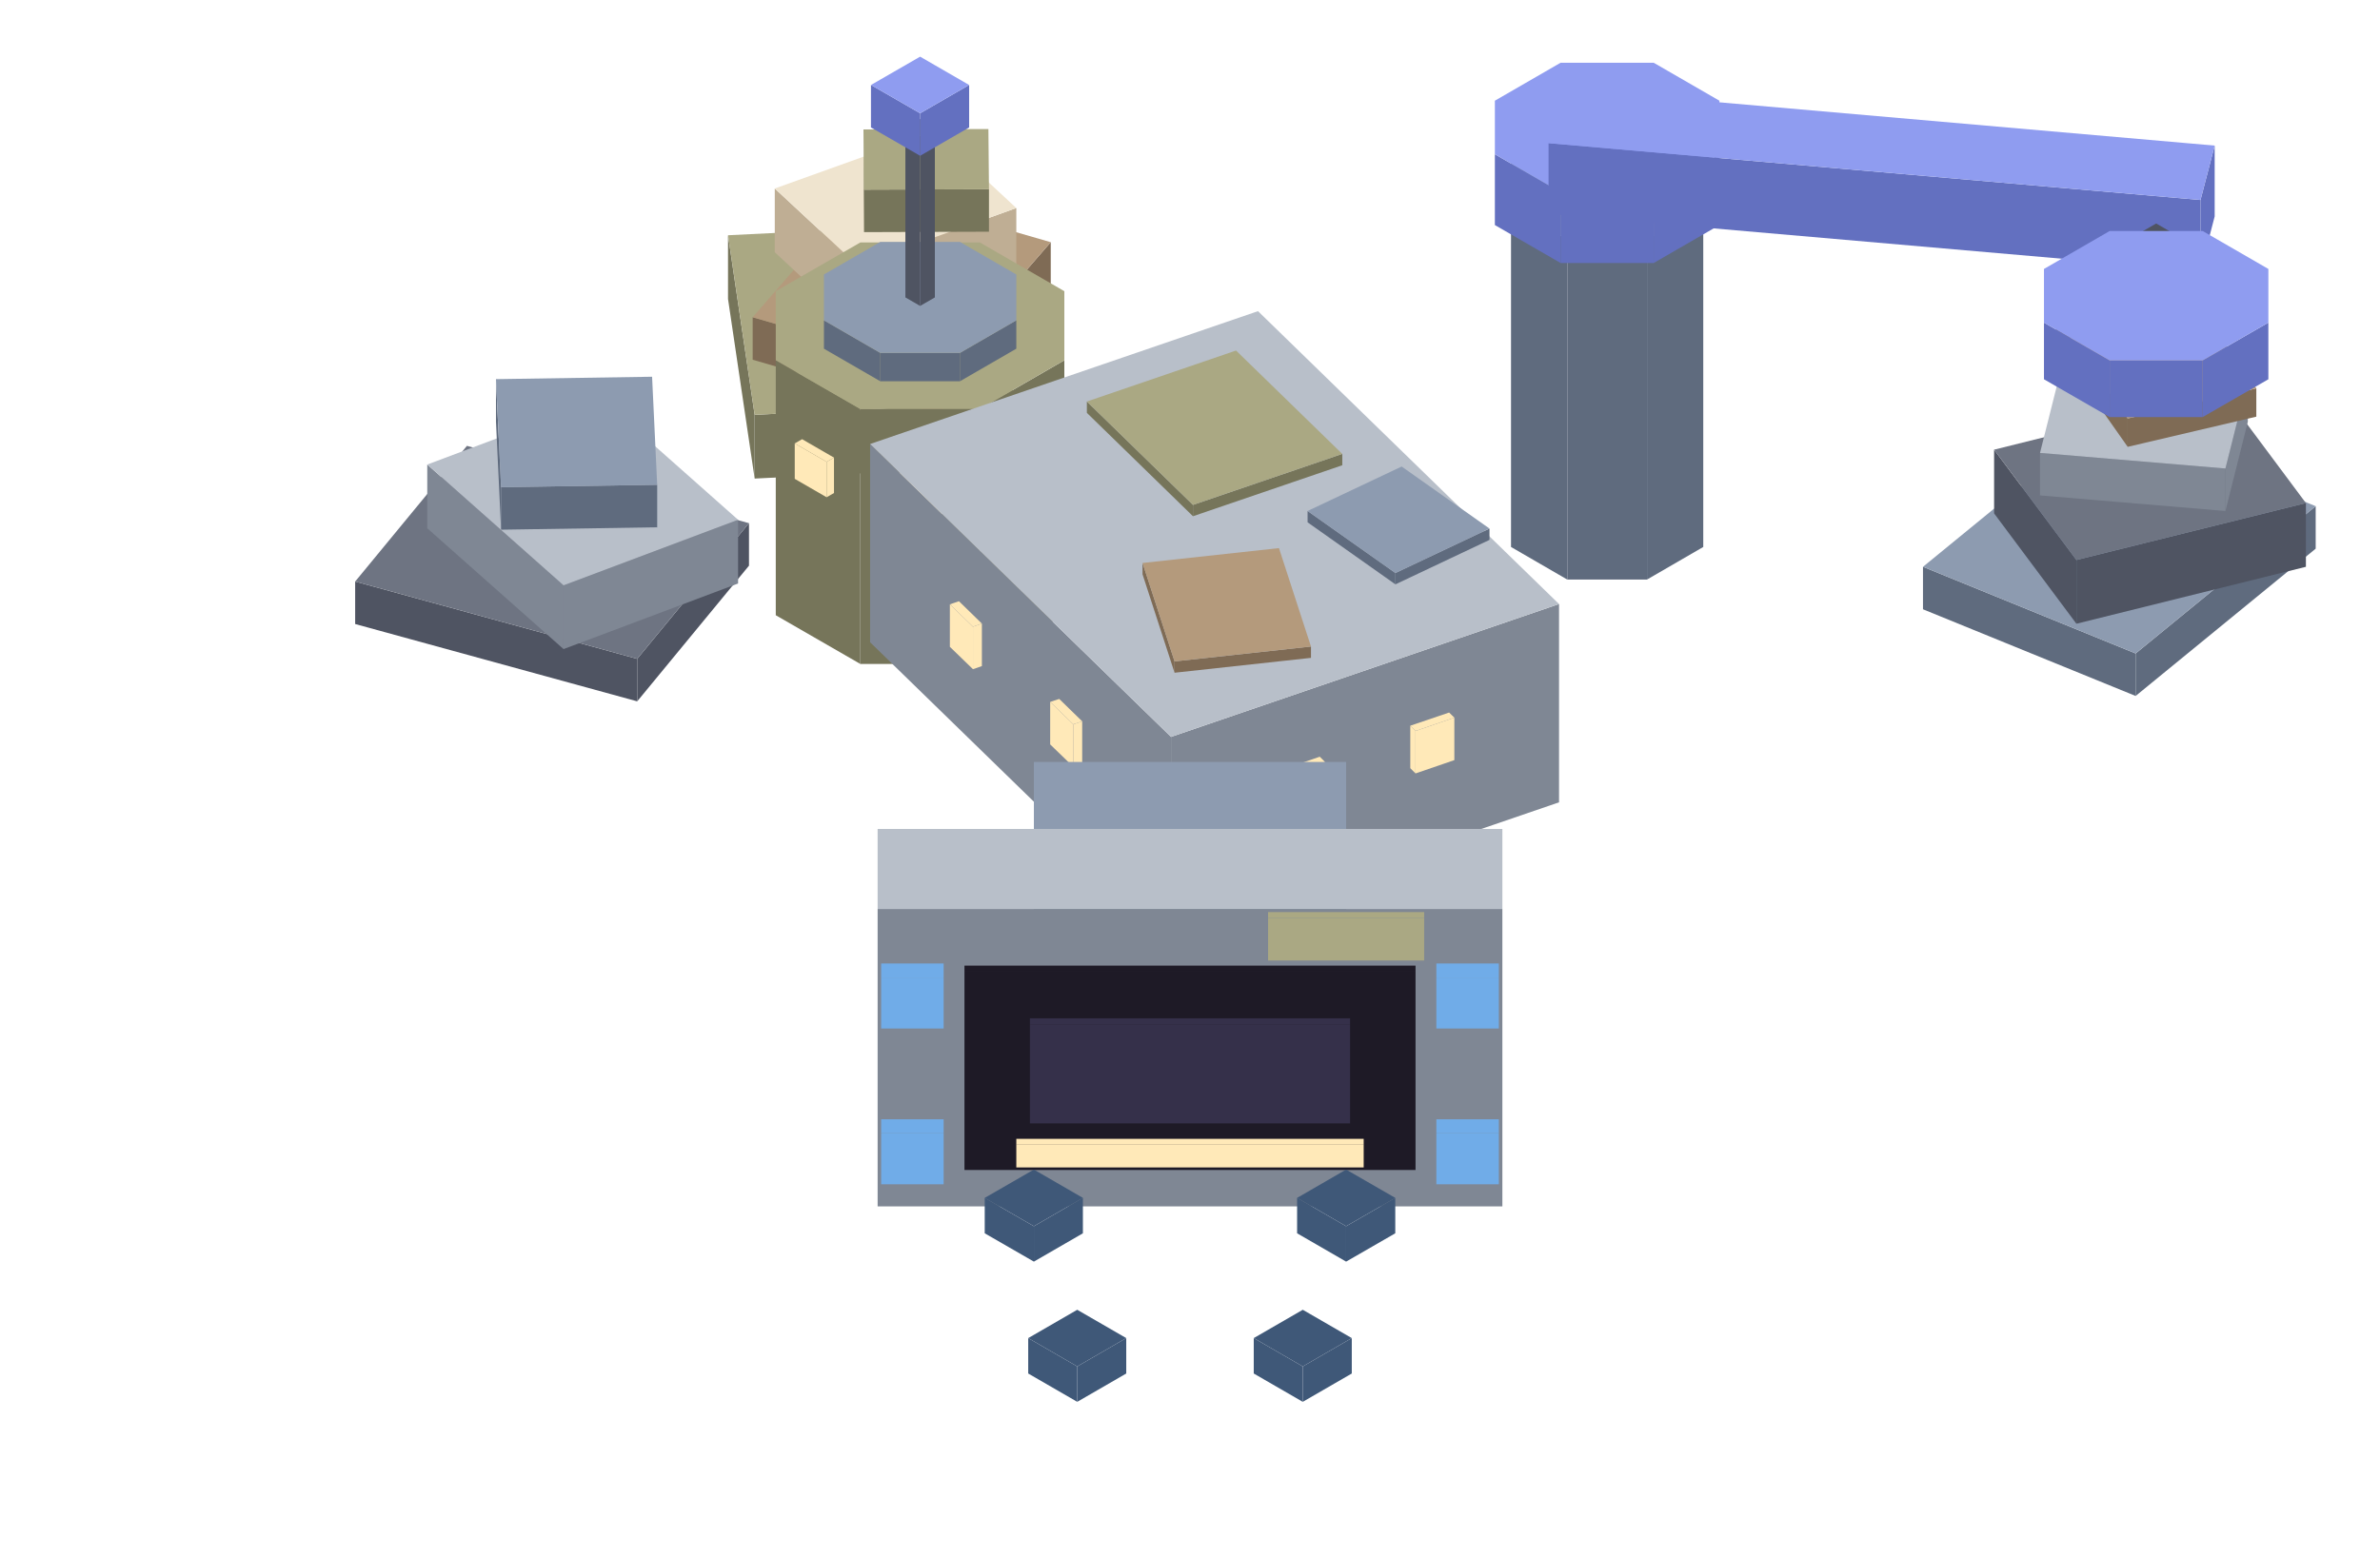
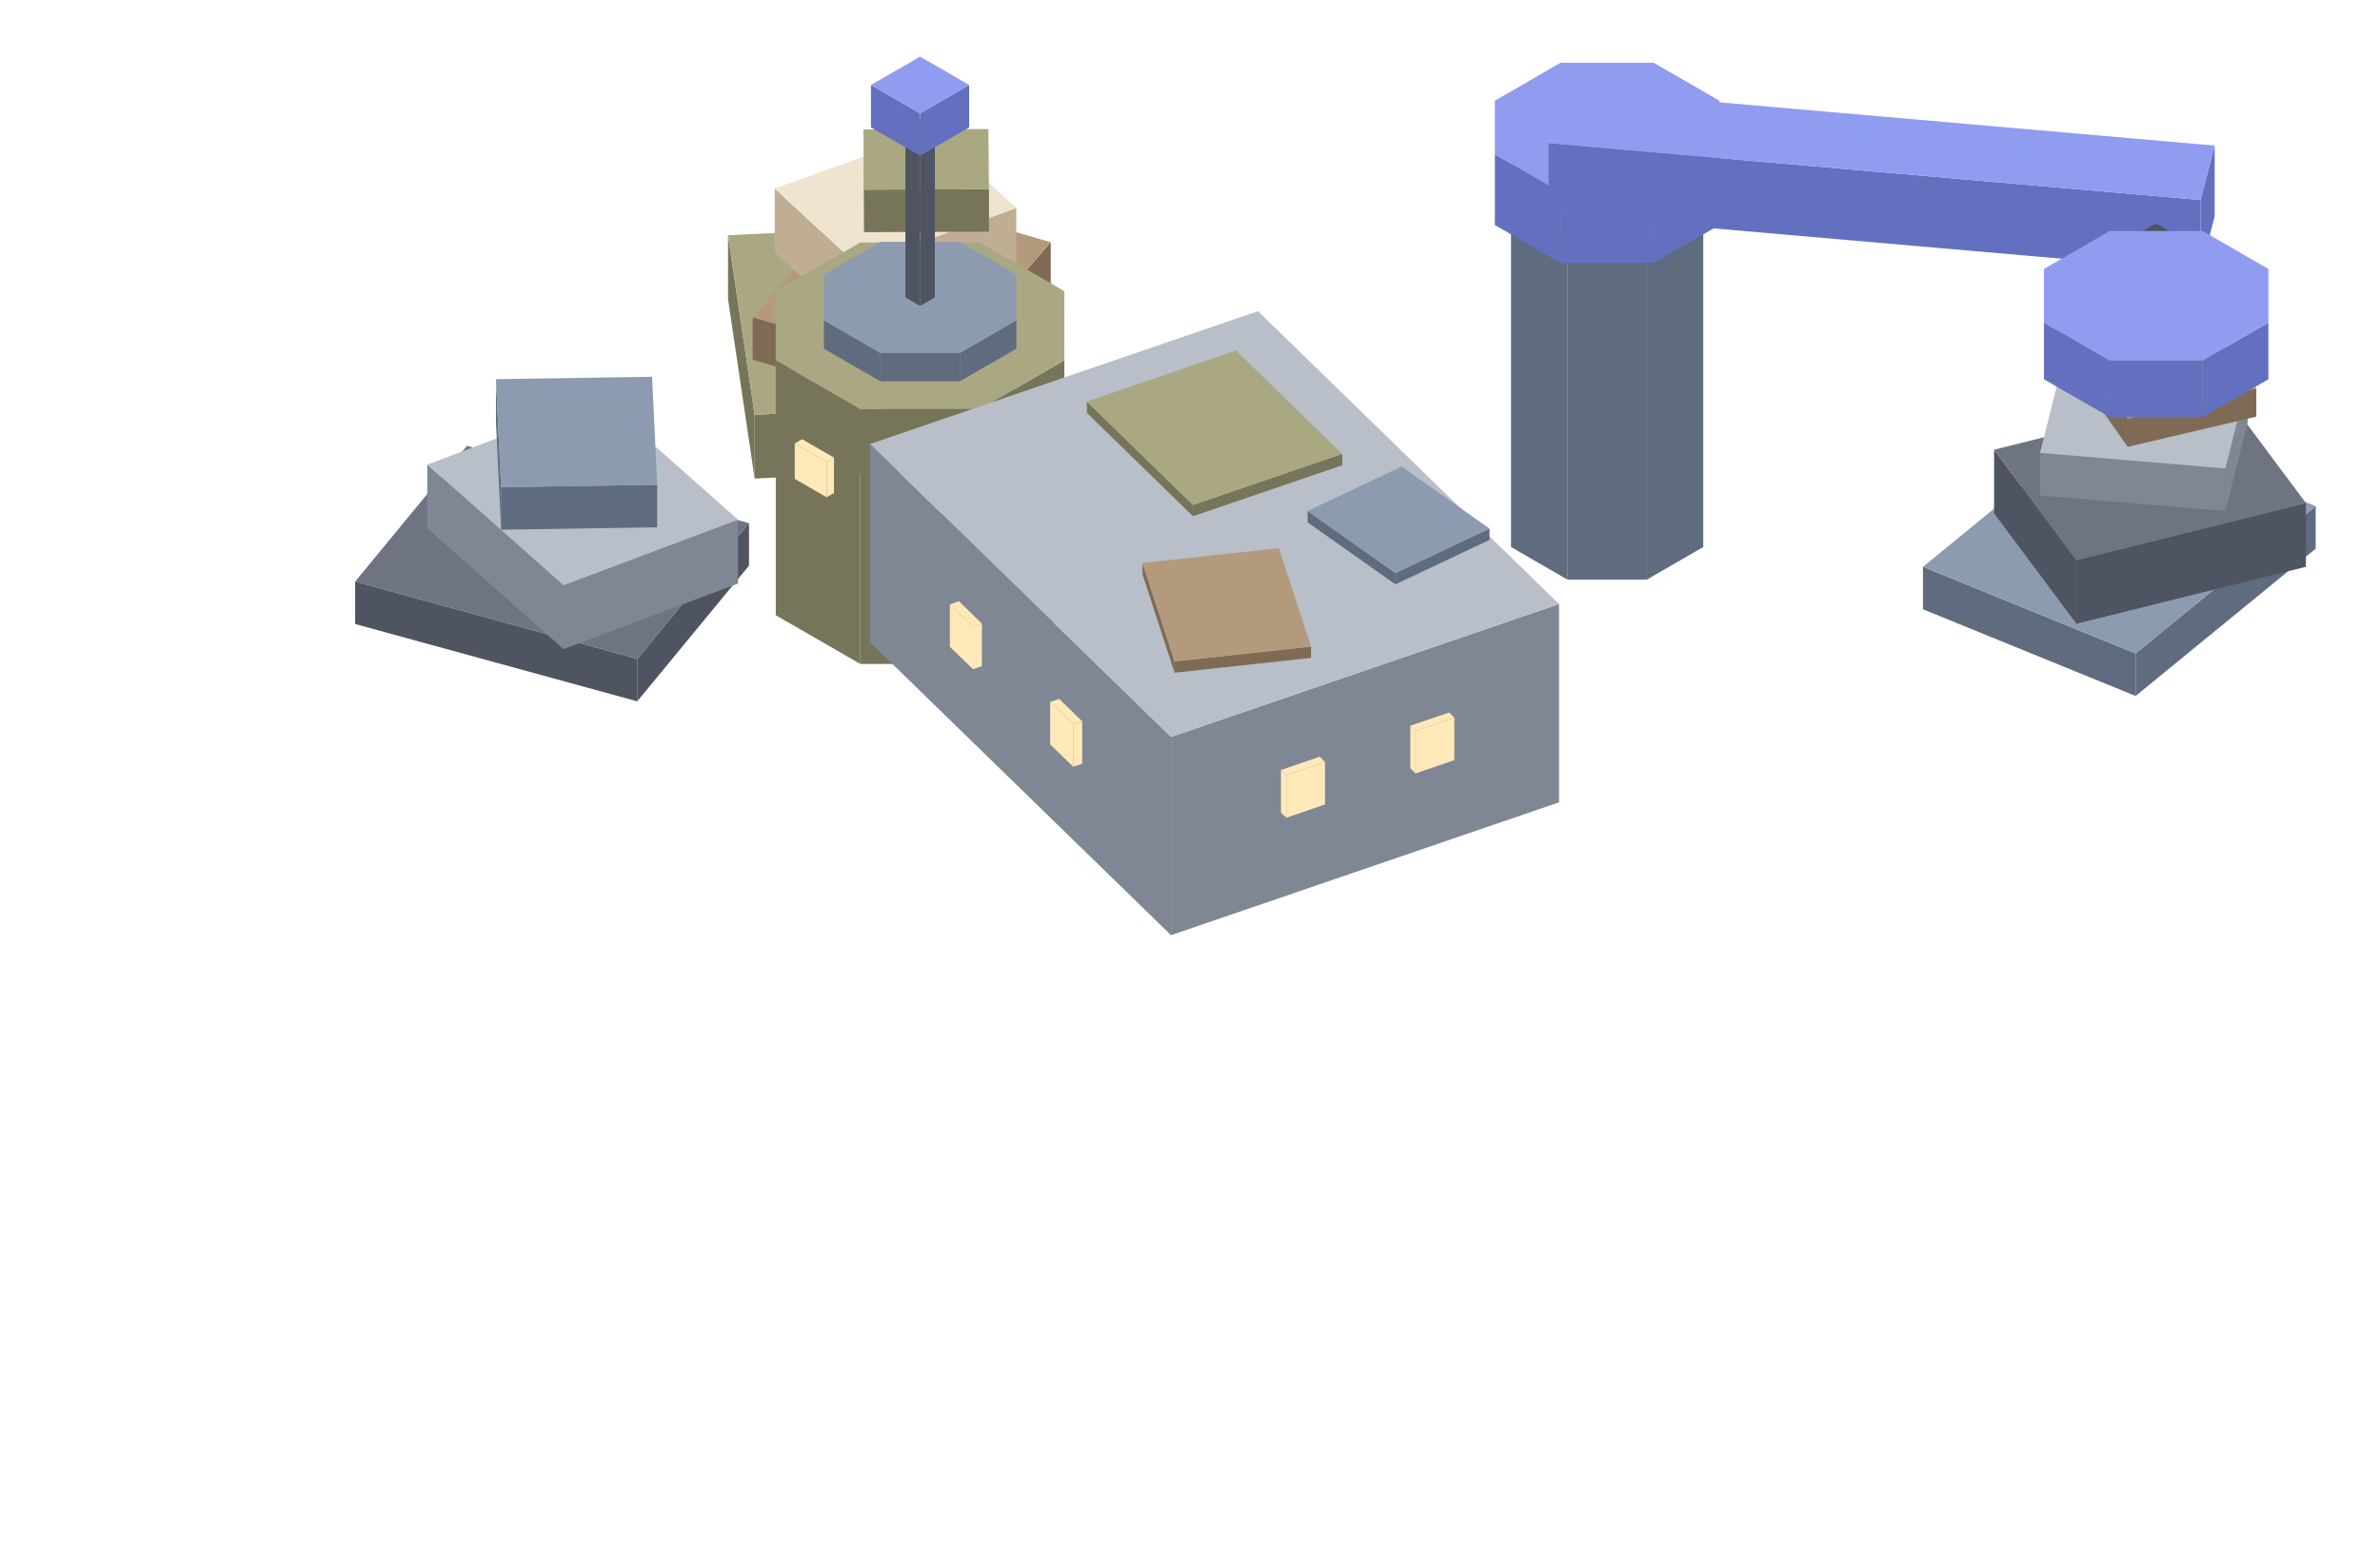
<svg xmlns="http://www.w3.org/2000/svg" width="168" height="110" viewBox="0 0 168 110">
  <polygon fill="#76755a" points="53.27,29.29 71.58,28.39 71.58,32.89 53.27,33.79" />
  <polygon fill="#76755a" points="51.39,16.61 53.27,29.29 53.27,33.79 51.39,21.11" />
  <polygon fill="#aaa883" points="69.7,15.71 71.58,28.39 53.27,29.29 51.39,16.61" />
  <polygon fill="#7f6b55" points="66.27,26.2 74.17,17.1 74.17,20.1 66.27,29.2" />
  <polygon fill="#7f6b55" points="53.13,22.4 66.27,26.2 66.27,29.2 53.13,25.4" />
  <polygon fill="#b49a7c" points="74.17,17.1 66.27,26.2 53.13,22.4 61.03,13.3" />
  <polygon fill="#bfae94" points="60.51,18.72 71.74,14.69 71.74,19.19 60.51,23.22" />
  <polygon fill="#bfae94" points="54.69,13.31 60.51,18.72 60.51,23.22 54.69,17.81" />
  <polygon fill="#efe4cf" points="71.74,14.69 60.51,18.72 54.69,13.31 65.92,9.28" />
  <polygon fill="#76755a" points="60.99,13.39 69.81,13.36 69.81,16.36 60.99,16.39" />
  <polygon fill="#76755a" points="60.95,9.14 60.99,13.39 60.99,16.39 60.95,12.14" />
  <polygon fill="#aaa883" points="69.81,13.36 60.99,13.39 60.95,9.14 69.77,9.11" />
  <polygon fill="#5f6b7e" points="150.75,46.14 163.46,35.74 163.46,38.74 150.75,49.14" />
  <polygon fill="#5f6b7e" points="135.74,40.02 150.75,46.14 150.75,49.14 135.74,43.02" />
  <polygon fill="#8d9bb0" points="163.46,35.74 150.75,46.14 135.74,40.02 148.45,29.62" />
  <polygon fill="#4f5462" points="146.57,39.54 162.77,35.52 162.77,40.02 146.57,44.04" />
  <polygon fill="#4f5462" points="140.76,31.75 146.57,39.54 146.57,44.04 140.76,36.25" />
  <polygon fill="#6e7482" points="162.77,35.52 146.57,39.54 140.76,31.75 156.96,27.72" />
  <polygon fill="#7f8794" points="144,31.98 157.09,33.08 157.09,36.08 144,34.98" />
  <polygon fill="#7f8794" points="157.09,33.08 158.67,26.78 158.67,29.78 157.09,36.08" />
  <polygon fill="#b8bfc9" points="157.09,33.08 144,31.98 145.58,25.69 158.67,26.78" />
  <polygon fill="#4f5462" points="25.07,41.06 44.98,46.52 44.98,49.52 25.07,44.06" />
  <polygon fill="#4f5462" points="44.98,46.52 52.87,36.94 52.87,39.94 44.98,49.52" />
  <polygon fill="#6e7482" points="44.98,46.52 25.07,41.06 32.96,31.48 52.87,36.94" />
  <polygon fill="#7f8794" points="30.16,32.8 39.78,41.33 39.78,45.83 30.16,37.3" />
  <polygon fill="#7f8794" points="39.78,41.33 52.1,36.7 52.1,41.2 39.78,45.83" />
  <polygon fill="#b8bfc9" points="39.78,41.33 30.16,32.8 42.48,28.17 52.1,36.7" />
  <polygon fill="#5f6b7e" points="35.01,26.77 35.37,34.4 35.37,37.4 35.01,29.77" />
  <polygon fill="#5f6b7e" points="35.37,34.4 46.39,34.23 46.39,37.23 35.37,37.4" />
  <polygon fill="#8d9bb0" points="35.37,34.4 35.01,26.77 46.03,26.6 46.39,34.23" />
  <polygon fill="#5f6b7e" points="110.63,16.92 116.26,16.92 116.26,40.92 110.63,40.92" />
  <polygon fill="#5f6b7e" points="106.66,14.62 110.63,16.92 110.63,40.92 106.66,38.62" />
  <polygon fill="#5f6b7e" points="116.26,16.92 120.23,14.62 120.23,38.62 116.26,40.92" />
  <polygon fill="#8d9bb0" points="116.26,16.92 110.63,16.92 106.66,14.62 106.66,11.38 110.63,9.08 116.26,9.08 120.23,11.38 120.23,14.62" />
  <polygon fill="#6370c0" points="110.16,13.57 116.73,13.57 116.73,18.57 110.16,18.57" />
  <polygon fill="#6370c0" points="105.52,10.89 110.16,13.57 110.16,18.57 105.52,15.89" />
  <polygon fill="#6370c0" points="116.73,13.57 121.37,10.89 121.37,15.89 116.73,18.57" />
  <polygon fill="#8f9cf0" points="116.73,13.57 110.16,13.57 105.52,10.89 105.52,7.11 110.16,4.43 116.73,4.43 121.37,7.11 121.37,10.89" />
  <polygon fill="#6370c0" points="155.33,14.12 156.33,10.28 156.33,15.28 155.33,19.12" />
  <polygon fill="#6370c0" points="109.31,10.11 155.33,14.12 155.33,19.12 109.31,15.11" />
  <polygon fill="#8f9cf0" points="110.32,6.26 156.33,10.28 155.33,14.12 109.31,10.11" />
  <polygon fill="#4f5462" points="152.2,16.98 153.24,16.38 153.24,21.38 152.2,21.98" />
  <polygon fill="#4f5462" points="151.16,16.38 152.2,16.98 152.2,21.98 151.16,21.38" />
  <polygon fill="#4f5462" points="152.2,15.78 153.24,16.38 152.2,16.98 151.16,16.38" />
  <polygon fill="#76755a" points="60.73,28.88 69.17,28.88 69.17,46.88 60.73,46.88" />
  <polygon fill="#76755a" points="54.76,25.44 60.73,28.88 60.73,46.88 54.76,43.44" />
  <polygon fill="#76755a" points="69.17,28.88 75.13,25.44 75.13,43.44 69.17,46.88" />
  <polygon fill="#aaa883" points="69.17,28.88 60.73,28.88 54.76,25.44 54.76,20.56 60.73,17.12 69.17,17.12 75.13,20.56 75.13,25.44" />
  <polygon fill="#5f6b7e" points="62.14,24.92 67.76,24.92 67.76,26.92 62.14,26.92" />
  <polygon fill="#5f6b7e" points="58.16,22.62 62.14,24.92 62.14,26.92 58.16,24.62" />
  <polygon fill="#5f6b7e" points="67.76,24.92 71.74,22.62 71.74,24.62 67.76,26.92" />
  <polygon fill="#8d9bb0" points="67.76,24.92 62.14,24.92 58.16,22.62 58.16,19.38 62.14,17.08 67.76,17.08 71.74,19.38 71.74,22.62" />
  <polygon fill="#ffe9b8" points="63.36,33.8 66.54,33.8 66.54,36.3 63.36,36.3" />
  <polygon fill="#ffe9b8" points="66.54,33.8 63.36,33.8 63.36,33.38 66.54,33.38" />
  <polygon fill="#ffe9b8" points="56.1,31.31 58.35,32.61 58.35,35.11 56.1,33.81" />
  <polygon fill="#ffe9b8" points="58.35,32.61 58.87,32.31 58.87,34.81 58.35,35.11" />
  <polygon fill="#ffe9b8" points="58.35,32.61 56.1,31.31 56.62,31.01 58.87,32.31" />
  <polygon fill="#ffe9b8" points="71.54,32.61 73.79,31.31 73.79,33.81 71.54,35.11" />
  <polygon fill="#ffe9b8" points="71.02,32.31 71.54,32.61 71.54,35.11 71.02,34.81" />
  <polygon fill="#ffe9b8" points="73.79,31.31 71.54,32.61 71.02,32.31 73.27,31.01" />
  <polygon fill="#7f6b55" points="150.19,29.55 159.27,27.42 159.27,29.42 150.19,31.55" />
  <polygon fill="#7f6b55" points="145.12,22.34 150.19,29.55 150.19,31.55 145.12,24.34" />
  <polygon fill="#b49a7c" points="154.2,20.21 159.27,27.42 150.19,29.55 145.12,22.34" />
  <polygon fill="#6370c0" points="148.92,25.45 155.48,25.45 155.48,29.45 148.92,29.45" />
  <polygon fill="#6370c0" points="144.28,22.78 148.92,25.45 148.92,29.45 144.28,26.78" />
  <polygon fill="#6370c0" points="155.48,25.45 160.12,22.78 160.12,26.78 155.48,29.45" />
  <polygon fill="#8f9cf0" points="155.48,25.45 148.92,25.45 144.28,22.78 144.28,18.99 148.92,16.31 155.48,16.31 160.12,18.99 160.12,22.78" />
  <polygon fill="#4f5462" points="64.95,9.6 65.99,9 65.99,21 64.95,21.6" />
  <polygon fill="#4f5462" points="63.91,9 64.95,9.6 64.95,21.6 63.91,21" />
  <polygon fill="#6e7482" points="64.95,8.4 65.99,9 64.95,9.6 63.91,9" />
  <polygon fill="#6370c0" points="64.95,8 68.41,6 68.41,9 64.95,11" />
  <polygon fill="#6370c0" points="61.48,6 64.95,8 64.95,11 61.48,9" />
  <polygon fill="#8f9cf0" points="64.95,4 68.41,6 64.95,8 61.48,6" />
  <polygon fill="#7f8794" points="82.66,52.03 110.05,42.65 110.05,56.65 82.66,66.03" />
  <polygon fill="#7f8794" points="61.42,31.35 82.66,52.03 82.66,66.03 61.42,45.35" />
  <polygon fill="#b8bfc9" points="88.8,21.97 110.05,42.65 82.66,52.03 61.42,31.35" />
  <polygon fill="#76755a" points="84.21,35.65 94.75,32.05 94.75,32.85 84.21,36.45" />
  <polygon fill="#76755a" points="76.72,28.35 84.21,35.65 84.21,36.45 76.72,29.15" />
  <polygon fill="#aaa883" points="87.25,24.75 94.75,32.05 84.21,35.65 76.72,28.35" />
  <polygon fill="#7f6b55" points="82.91,46.7 92.54,45.65 92.54,46.45 82.91,47.5" />
  <polygon fill="#7f6b55" points="80.65,39.75 82.91,46.7 82.91,47.5 80.65,40.55" />
  <polygon fill="#b49a7c" points="90.28,38.7 92.54,45.65 82.91,46.7 80.65,39.75" />
  <polygon fill="#5f6b7e" points="98.5,40.46 105.14,37.32 105.14,38.12 98.5,41.26" />
  <polygon fill="#5f6b7e" points="92.3,36.08 98.5,40.46 98.5,41.26 92.3,36.88" />
  <polygon fill="#8d9bb0" points="98.94,32.94 105.14,37.32 98.5,40.46 92.3,36.08" />
  <polygon fill="#ffe9b8" points="99.92,51.61 102.66,50.67 102.66,53.67 99.92,54.61" />
  <polygon fill="#ffe9b8" points="99.55,51.24 99.92,51.61 99.92,54.61 99.55,54.24" />
  <polygon fill="#ffe9b8" points="102.66,50.67 99.92,51.61 99.55,51.24 102.29,50.31" />
  <polygon fill="#ffe9b8" points="90.8,54.74 93.53,53.8 93.53,56.8 90.8,57.74" />
  <polygon fill="#ffe9b8" points="90.42,54.37 90.8,54.74 90.8,57.74 90.42,57.37" />
  <polygon fill="#ffe9b8" points="93.53,53.8 90.8,54.74 90.42,54.37 93.16,53.43" />
  <polygon fill="#ffe9b8" points="74.13,49.56 75.76,51.14 75.76,54.14 74.13,52.56" />
  <polygon fill="#ffe9b8" points="75.76,51.14 76.39,50.93 76.39,53.93 75.76,54.14" />
  <polygon fill="#ffe9b8" points="75.76,51.14 74.13,49.56 74.77,49.35 76.39,50.93" />
  <polygon fill="#ffe9b8" points="67.05,42.67 68.68,44.25 68.68,47.25 67.05,45.67" />
  <polygon fill="#ffe9b8" points="68.68,44.25 69.31,44.03 69.31,47.03 68.68,47.25" />
  <polygon fill="#ffe9b8" points="68.68,44.25 67.05,42.67 67.69,42.45 69.31,44.03" />
-   <polygon fill="#5f6b7e" points="72.98,66.53 95.02,66.53 95.02,75.53 72.98,75.53" />
-   <polygon fill="#8d9bb0" points="95.02,53.8 95.02,66.53 72.98,66.53 72.98,53.8" />
-   <polygon fill="#7f8794" points="61.95,64.18 106.05,64.18 106.05,85.18 61.95,85.18" />
-   <polygon fill="#b8bfc9" points="106.05,58.53 106.05,64.18 61.95,64.18 61.95,58.53" />
-   <polygon fill="#1e1a26" points="68.08,68.61 99.92,68.61 99.92,82.61 68.08,82.61" />
-   <polygon fill="#1e1a26" points="99.92,68.18 99.92,68.61 68.08,68.61 68.08,68.18" />
-   <polygon fill="#35304a" points="72.7,72.32 95.3,72.32 95.3,79.32 72.7,79.32" />
-   <polygon fill="#35304a" points="95.3,71.9 95.3,72.32 72.7,72.32 72.7,71.9" />
-   <polygon fill="#ffe9b8" points="71.74,80.83 96.26,80.83 96.26,82.43 71.74,82.43" />
-   <polygon fill="#ffe9b8" points="96.26,80.41 96.26,80.83 71.74,80.83 71.74,80.41" />
-   <polygon fill="#70ace8" points="101.39,80.02 105.8,80.02 105.8,83.62 101.39,83.62" />
-   <polygon fill="#70ace8" points="105.8,79.03 105.8,80.02 101.39,80.02 101.39,79.03" />
-   <polygon fill="#70ace8" points="101.39,69.02 105.8,69.02 105.8,72.62 101.39,72.62" />
-   <polygon fill="#70ace8" points="105.8,68.03 105.8,69.02 101.39,69.02 101.39,68.03" />
-   <polygon fill="#70ace8" points="62.2,80.02 66.61,80.02 66.61,83.62 62.2,83.62" />
-   <polygon fill="#70ace8" points="66.61,79.03 66.61,80.02 62.2,80.02 62.2,79.03" />
-   <polygon fill="#70ace8" points="62.2,69.02 66.61,69.02 66.61,72.62 62.2,72.62" />
-   <polygon fill="#70ace8" points="66.61,68.03 66.61,69.02 62.2,69.02 62.2,68.03" />
-   <polygon fill="#aaa883" points="89.51,64.82 100.53,64.82 100.53,67.82 89.51,67.82" />
-   <polygon fill="#aaa883" points="100.53,64.4 100.53,64.82 89.51,64.82 89.51,64.4" />
-   <polygon fill="#3f5878" points="95.02,86.58 98.49,84.58 98.49,87.08 95.02,89.08" />
-   <polygon fill="#3f5878" points="91.56,84.58 95.02,86.58 95.02,89.08 91.56,87.08" />
-   <polygon fill="#3f5878" points="95.02,82.58 98.49,84.58 95.02,86.58 91.56,84.58" />
-   <polygon fill="#3f5878" points="72.98,86.58 76.44,84.58 76.44,87.08 72.98,89.08" />
-   <polygon fill="#3f5878" points="69.51,84.58 72.98,86.58 72.98,89.08 69.51,87.08" />
-   <polygon fill="#3f5878" points="72.98,82.58 76.44,84.58 72.98,86.58 69.51,84.58" />
-   <polygon fill="#3f5878" points="91.96,96.48 95.42,94.48 95.42,96.98 91.96,98.98" />
-   <polygon fill="#3f5878" points="88.5,94.48 91.96,96.48 91.96,98.98 88.5,96.98" />
-   <polygon fill="#3f5878" points="91.96,92.48 95.42,94.48 91.96,96.48 88.5,94.48" />
-   <polygon fill="#3f5878" points="76.04,96.48 79.5,94.48 79.5,96.98 76.04,98.98" />
-   <polygon fill="#3f5878" points="72.58,94.48 76.04,96.48 76.04,98.98 72.58,96.98" />
-   <polygon fill="#3f5878" points="76.04,92.48 79.5,94.48 76.04,96.48 72.58,94.48" />
</svg>
